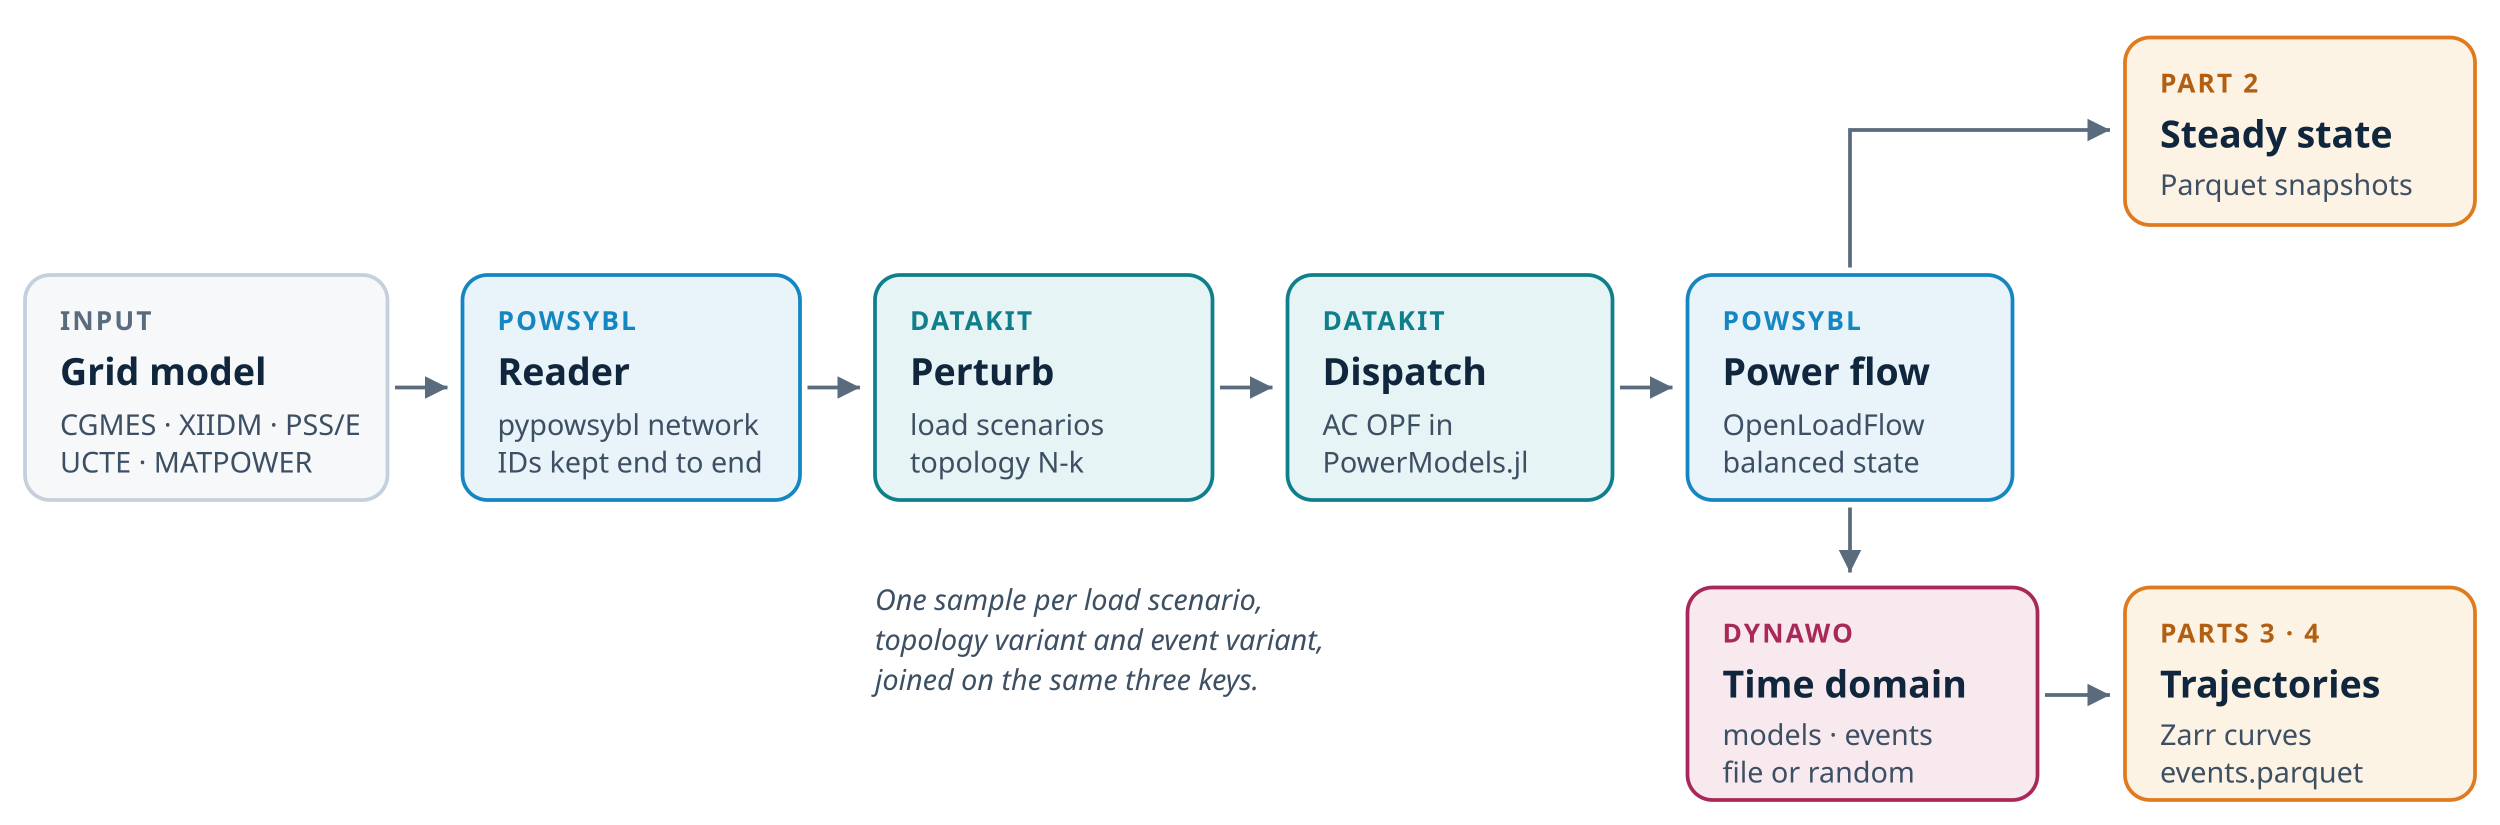
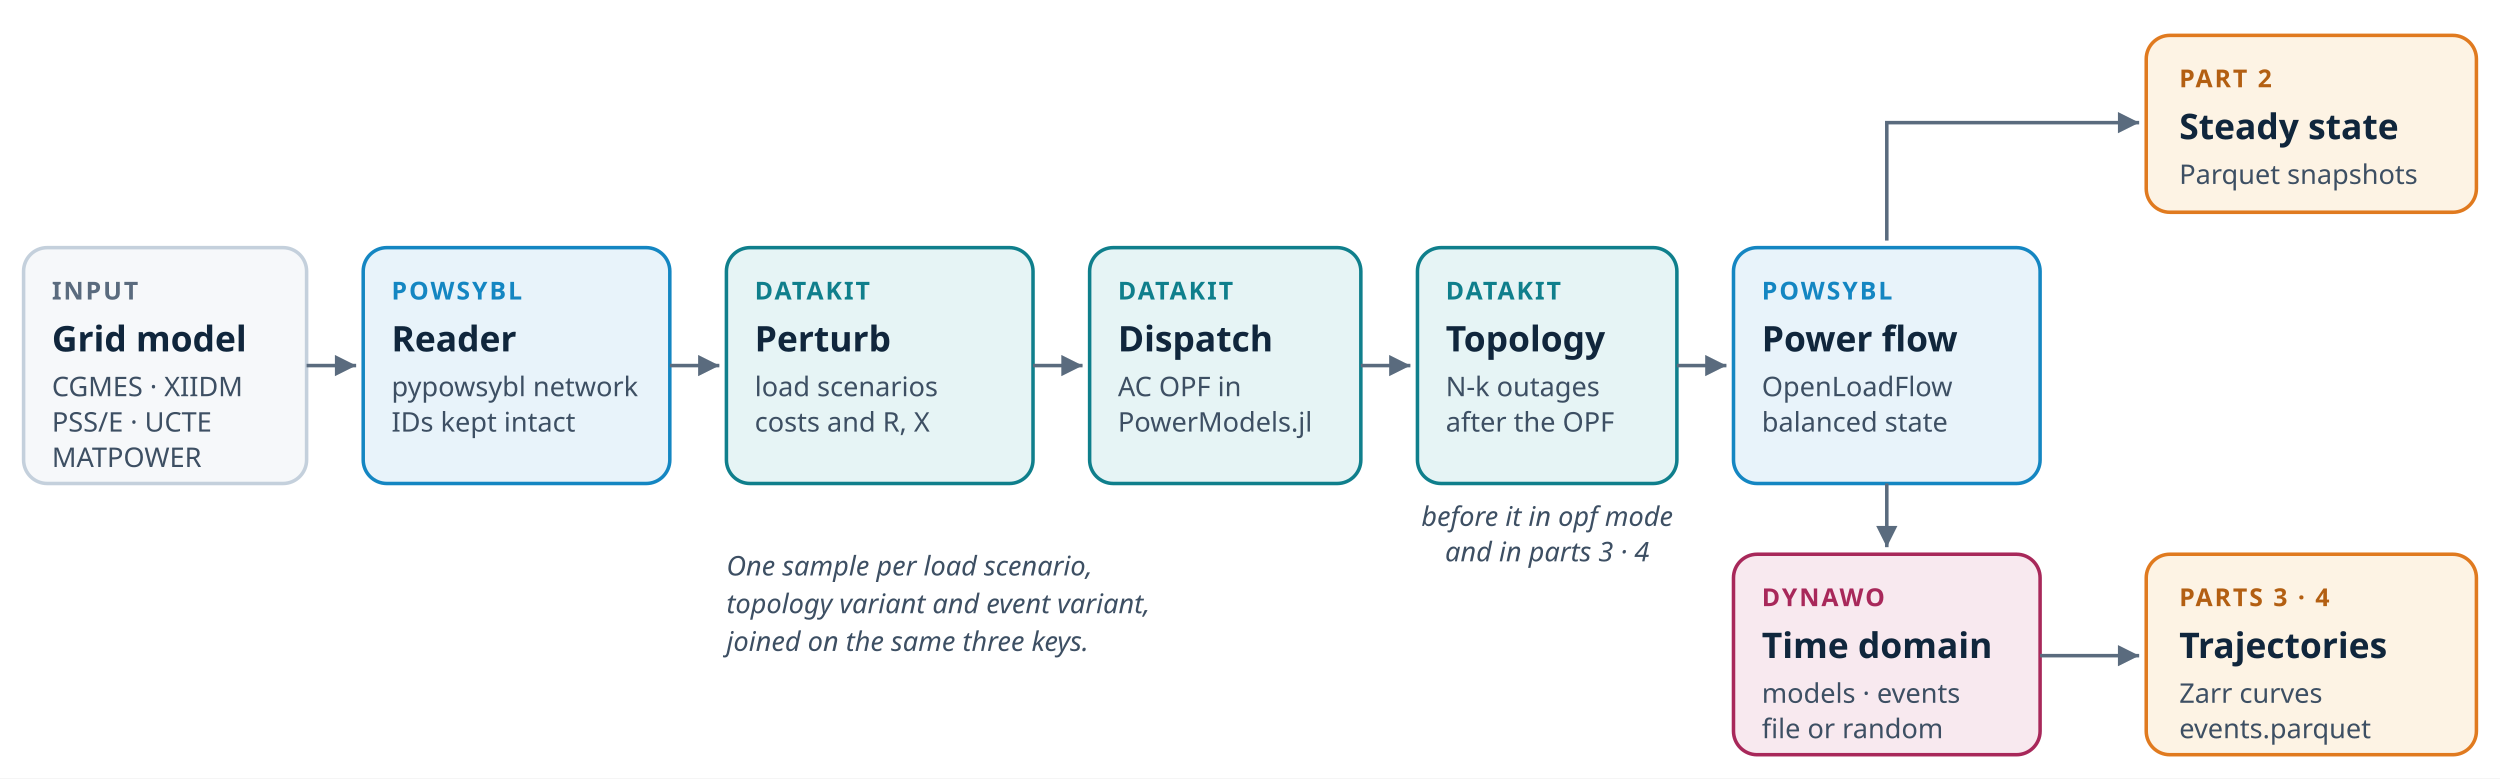
- <svg xmlns="http://www.w3.org/2000/svg" viewBox="0 0 1000 330" font-family="Space Grotesk, IBM Plex Sans, system-ui, sans-serif" role="img" aria-label="GridFM-Datakit pipeline with PowSyBl and Dynawo">
+ <svg xmlns="http://www.w3.org/2000/svg" viewBox="0 0 1060 330" font-family="Space Grotesk, IBM Plex Sans, system-ui, sans-serif" role="img" aria-label="GridFM-Datakit pipeline with PowSyBl and Dynawo">
  <defs>
    <marker id="arrow" viewBox="0 0 10 10" refX="10" refY="5" markerWidth="6" markerHeight="6" markerUnits="strokeWidth" orient="auto">
      <path d="M0 0 L10 5 L0 10 z" fill="#5a6b7e" />
    </marker>
    <style>
      .box { stroke-width: 1.5; }
      .t { font-size: 15px; font-weight: 600; fill: #10263c; }
      .s { font-size: 11.5px; fill: #3d4f63; font-family: IBM Plex Sans, system-ui, sans-serif; }
      .tag { font-size: 10.5px; font-weight: 600; letter-spacing: 0.08em; }
      .edge { stroke: #5a6b7e; stroke-width: 1.5; fill: none; marker-end: url(#arrow); }
    </style>
  </defs>
-   <rect x="0" y="0" width="1000" height="330" fill="#ffffff" />
-   <rect class="box" x="10" y="110" width="145" height="90" rx="10" fill="#f6f8fa" stroke="#c4d0dc" />
-   <text class="tag" x="24" y="132" fill="#5a6b7e">INPUT</text>
-   <text class="t" x="24" y="154">Grid model</text>
-   <text class="s" x="24" y="174">CGMES · XIIDM · PSS/E</text>
-   <text class="s" x="24" y="189">UCTE · MATPOWER</text>
-   <rect class="box" x="185" y="110" width="135" height="90" rx="10" fill="#e8f3fa" stroke="#1486c2" />
-   <text class="tag" x="199" y="132" fill="#1486c2">POWSYBL</text>
-   <text class="t" x="199" y="154">Reader</text>
-   <text class="s" x="199" y="174">pypowsybl network</text>
-   <text class="s" x="199" y="189">IDs kept end to end</text>
-   <rect class="box" x="350" y="110" width="135" height="90" rx="10" fill="#e6f4f5" stroke="#0f7f8c" />
-   <text class="tag" x="364" y="132" fill="#0f7f8c">DATAKIT</text>
-   <text class="t" x="364" y="154">Perturb</text>
-   <text class="s" x="364" y="174">load scenarios</text>
-   <text class="s" x="364" y="189">topology N-k</text>
-   <rect class="box" x="515" y="110" width="130" height="90" rx="10" fill="#e6f4f5" stroke="#0f7f8c" />
-   <text class="tag" x="529" y="132" fill="#0f7f8c">DATAKIT</text>
-   <text class="t" x="529" y="154">Dispatch</text>
-   <text class="s" x="529" y="174">AC OPF in</text>
-   <text class="s" x="529" y="189">PowerModels.jl</text>
-   <rect class="box" x="675" y="110" width="130" height="90" rx="10" fill="#e8f3fa" stroke="#1486c2" />
-   <text class="tag" x="689" y="132" fill="#1486c2">POWSYBL</text>
-   <text class="t" x="689" y="154">Power flow</text>
-   <text class="s" x="689" y="174">OpenLoadFlow</text>
-   <text class="s" x="689" y="189">balanced state</text>
-   <rect class="box" x="850" y="15" width="140" height="75" rx="10" fill="#fdf3e4" stroke="#e07a1f" />
-   <text class="tag" x="864" y="37" fill="#b35f12">PART 2</text>
-   <text class="t" x="864" y="59">Steady state</text>
-   <text class="s" x="864" y="78">Parquet snapshots</text>
-   <rect class="box" x="675" y="235" width="140" height="85" rx="10" fill="#f8e9ef" stroke="#a8285a" />
-   <text class="tag" x="689" y="257" fill="#a8285a">DYNAWO</text>
-   <text class="t" x="689" y="279">Time domain</text>
-   <text class="s" x="689" y="298">models · events</text>
-   <text class="s" x="689" y="313">file or random</text>
-   <rect class="box" x="850" y="235" width="140" height="85" rx="10" fill="#fdf3e4" stroke="#e07a1f" />
-   <text class="tag" x="864" y="257" fill="#b35f12">PARTS 3 · 4</text>
-   <text class="t" x="864" y="279">Trajectories</text>
-   <text class="s" x="864" y="298">Zarr curves</text>
-   <text class="s" x="864" y="313">events.parquet</text>
-   <path class="edge" d="M158 155 H179" />
-   <path class="edge" d="M323 155 H344" />
-   <path class="edge" d="M488 155 H509" />
-   <path class="edge" d="M648 155 H669" />
-   <path class="edge" d="M740 107 V52 H844" />
-   <path class="edge" d="M740 203 V229" />
-   <path class="edge" d="M818 278 H844" />
-   <text class="s" x="350" y="244" font-style="italic">One sample per load scenario,</text>
-   <text class="s" x="350" y="260" font-style="italic">topology variant and event variant,</text>
-   <text class="s" x="350" y="276" font-style="italic">joined on the same three keys.</text>
+   <rect x="0" y="0" width="1060" height="330" fill="#ffffff" />
+   <rect class="box" x="10" y="105" width="120" height="100" rx="10" fill="#f6f8fa" stroke="#c4d0dc" />
+   <text class="tag" x="22" y="127" fill="#5a6b7e">INPUT</text>
+   <text class="t" x="22" y="149">Grid model</text>
+   <text class="s" x="22" y="168">CGMES · XIIDM</text>
+   <text class="s" x="22" y="183">PSS/E · UCTE</text>
+   <text class="s" x="22" y="198">MATPOWER</text>
+   <rect class="box" x="154" y="105" width="130" height="100" rx="10" fill="#e8f3fa" stroke="#1486c2" />
+   <text class="tag" x="166" y="127" fill="#1486c2">POWSYBL</text>
+   <text class="t" x="166" y="149">Reader</text>
+   <text class="s" x="166" y="168">pypowsybl network</text>
+   <text class="s" x="166" y="183">IDs kept intact</text>
+   <rect class="box" x="308" y="105" width="130" height="100" rx="10" fill="#e6f4f5" stroke="#0f7f8c" />
+   <text class="tag" x="320" y="127" fill="#0f7f8c">DATAKIT</text>
+   <text class="t" x="320" y="149">Perturb</text>
+   <text class="s" x="320" y="168">load scenarios</text>
+   <text class="s" x="320" y="183">costs and R, X</text>
+   <rect class="box" x="462" y="105" width="115" height="100" rx="10" fill="#e6f4f5" stroke="#0f7f8c" />
+   <text class="tag" x="474" y="127" fill="#0f7f8c">DATAKIT</text>
+   <text class="t" x="474" y="149">Dispatch</text>
+   <text class="s" x="474" y="168">AC OPF in</text>
+   <text class="s" x="474" y="183">PowerModels.jl</text>
+   <rect class="box" x="601" y="105" width="110" height="100" rx="10" fill="#e6f4f5" stroke="#0f7f8c" />
+   <text class="tag" x="613" y="127" fill="#0f7f8c">DATAKIT</text>
+   <text class="t" x="613" y="149">Topology</text>
+   <text class="s" x="613" y="168">N-k outages</text>
+   <text class="s" x="613" y="183">after the OPF</text>
+   <text class="s" x="656" y="223" text-anchor="middle" font-style="italic">before it in opf mode</text>
+   <text class="s" x="656" y="238" text-anchor="middle" font-style="italic">and in parts 3 · 4</text>
+   <rect class="box" x="735" y="105" width="130" height="100" rx="10" fill="#e8f3fa" stroke="#1486c2" />
+   <text class="tag" x="747" y="127" fill="#1486c2">POWSYBL</text>
+   <text class="t" x="747" y="149">Power flow</text>
+   <text class="s" x="747" y="168">OpenLoadFlow</text>
+   <text class="s" x="747" y="183">balanced state</text>
+   <rect class="box" x="910" y="15" width="140" height="75" rx="10" fill="#fdf3e4" stroke="#e07a1f" />
+   <text class="tag" x="924" y="37" fill="#b35f12">PART 2</text>
+   <text class="t" x="924" y="59">Steady state</text>
+   <text class="s" x="924" y="78">Parquet snapshots</text>
+   <rect class="box" x="735" y="235" width="130" height="85" rx="10" fill="#f8e9ef" stroke="#a8285a" />
+   <text class="tag" x="747" y="257" fill="#a8285a">DYNAWO</text>
+   <text class="t" x="747" y="279">Time domain</text>
+   <text class="s" x="747" y="298">models · events</text>
+   <text class="s" x="747" y="313">file or random</text>
+   <rect class="box" x="910" y="235" width="140" height="85" rx="10" fill="#fdf3e4" stroke="#e07a1f" />
+   <text class="tag" x="924" y="257" fill="#b35f12">PARTS 3 · 4</text>
+   <text class="t" x="924" y="279">Trajectories</text>
+   <text class="s" x="924" y="298">Zarr curves</text>
+   <text class="s" x="924" y="313">events.parquet</text>
+   <path class="edge" d="M130 155 H151" />
+   <path class="edge" d="M284 155 H305" />
+   <path class="edge" d="M438 155 H459" />
+   <path class="edge" d="M577 155 H598" />
+   <path class="edge" d="M711 155 H732" />
+   <path class="edge" d="M800 102 V52 H907" />
+   <path class="edge" d="M800 205 V232" />
+   <path class="edge" d="M865 278 H907" />
+   <text class="s" x="308" y="244" font-style="italic">One sample per load scenario,</text>
+   <text class="s" x="308" y="260" font-style="italic">topology variant and event variant,</text>
+   <text class="s" x="308" y="276" font-style="italic">joined on the same three keys.</text>
</svg>
